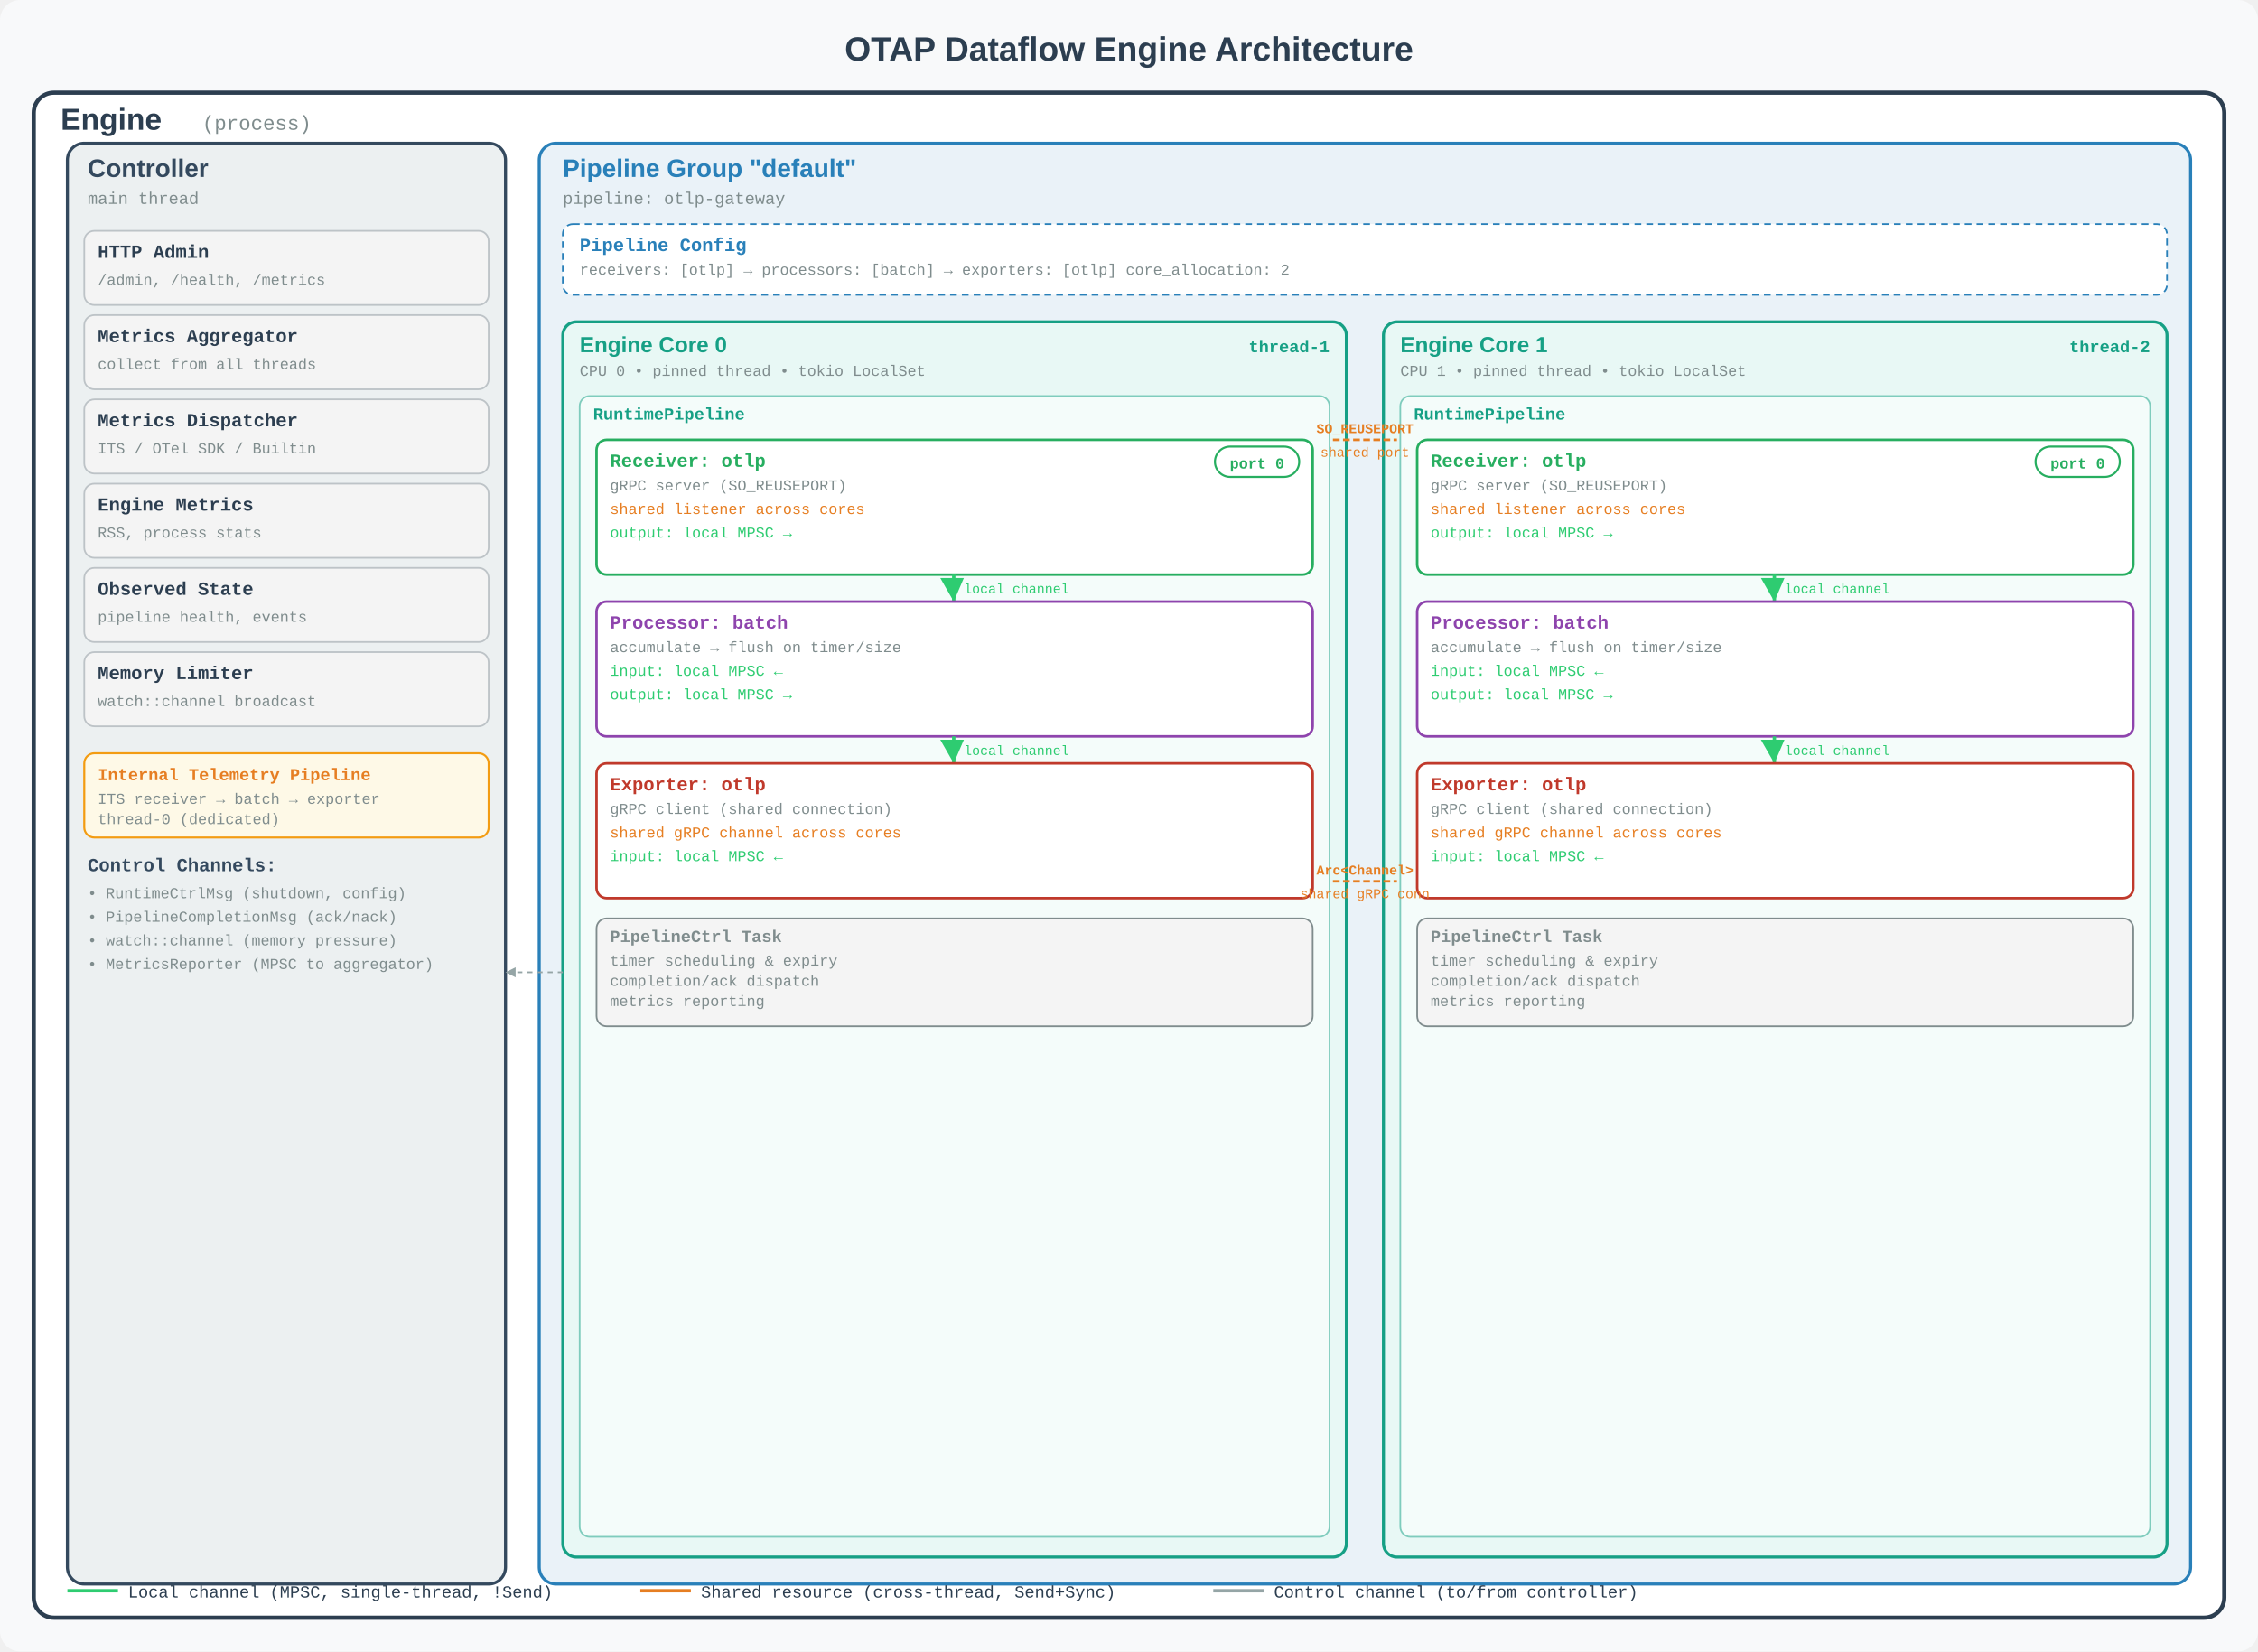
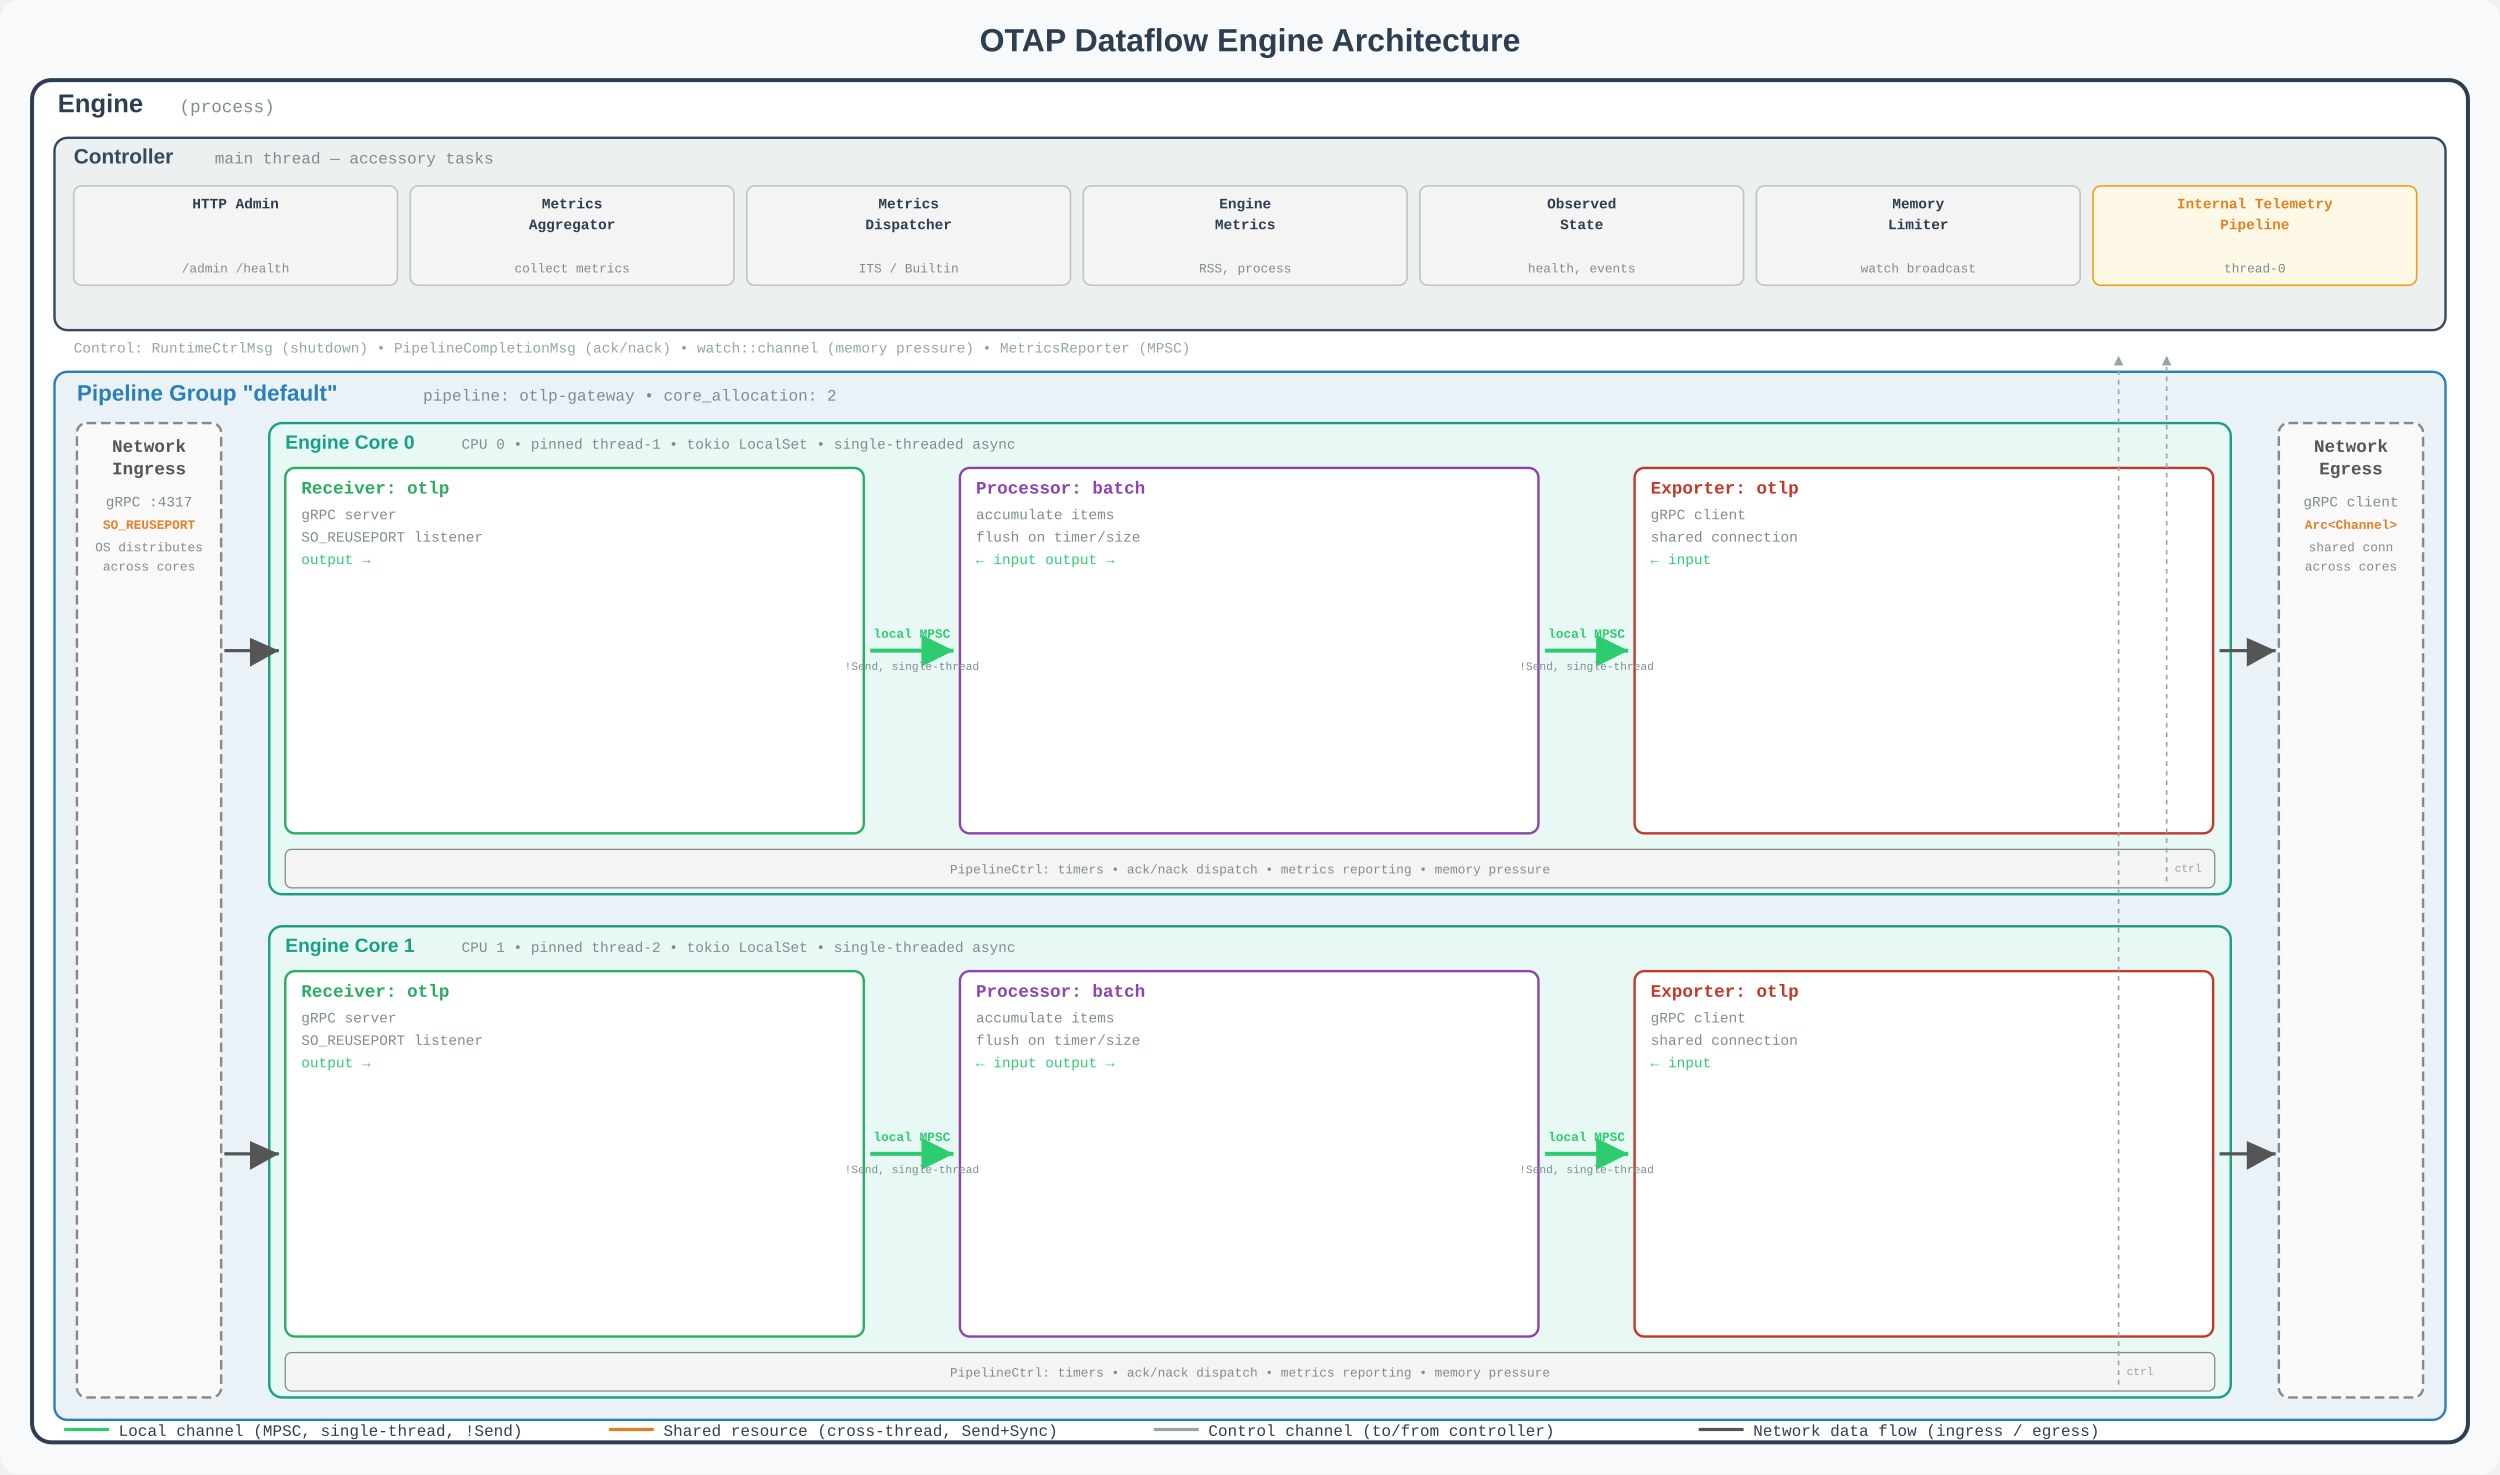
- <svg xmlns="http://www.w3.org/2000/svg" viewBox="0 0 1340 980" width="1340" height="980">
+ <svg xmlns="http://www.w3.org/2000/svg" viewBox="0 0 1560 920" width="1560" height="920">
  <defs>
-     <marker id="al" markerWidth="7" markerHeight="7" refX="7" refY="3" orient="auto">
-       <polygon points="0 0, 7 3, 0 7" fill="#2ecc71" />
+     <marker id="al" markerWidth="8" markerHeight="8" refX="8" refY="4" orient="auto">
+       <polygon points="0 0, 8 4, 0 8" fill="#2ecc71" />
    </marker>
-     <marker id="as" markerWidth="7" markerHeight="7" refX="7" refY="3" orient="auto">
-       <polygon points="0 0, 7 3, 0 7" fill="#e67e22" />
+     <marker id="as" markerWidth="8" markerHeight="8" refX="8" refY="4" orient="auto">
+       <polygon points="0 0, 8 4, 0 8" fill="#e67e22" />
    </marker>
    <marker id="ac" markerWidth="6" markerHeight="6" refX="6" refY="3" orient="auto">
      <polygon points="0 0, 6 3, 0 6" fill="#95a5a6" />
    </marker>
-     <marker id="at" markerWidth="7" markerHeight="7" refX="7" refY="3" orient="auto">
-       <polygon points="0 0, 7 3, 0 7" fill="#3498db" />
+     <marker id="at" markerWidth="8" markerHeight="8" refX="8" refY="4" orient="auto">
+       <polygon points="0 0, 8 4, 0 8" fill="#3498db" />
+     </marker>
+     <marker id="an" markerWidth="9" markerHeight="9" refX="9" refY="4" orient="auto">
+       <polygon points="0 0, 9 4, 0 9" fill="#555555" />
    </marker>
  </defs>
-   <rect width="1340" height="980" fill="#f8f9fa" rx="12" />
-   <rect x="20" y="55" width="1300" height="905" rx="12" fill="#ffffff" stroke="#2c3e50" stroke-width="2.5" />
-   <text x="36" y="77" font-family="'Segoe UI', 'Helvetica Neue', Arial, sans-serif" font-size="18" fill="#2c3e50" font-weight="bold" text-anchor="start">Engine</text>
-   <text x="120" y="77" font-family="Consolas, 'Courier New', monospace" font-size="12" fill="#7f8c8d" font-weight="normal" text-anchor="start">(process)</text>
-   <text x="670" y="36" font-family="'Segoe UI', 'Helvetica Neue', Arial, sans-serif" font-size="20" fill="#2c3e50" font-weight="bold" text-anchor="middle">OTAP Dataflow Engine Architecture</text>
-   <rect x="40" y="85" width="260" height="855" rx="10" fill="#ecf0f1" stroke="#34495e" stroke-width="1.8" />
-   <text x="52" y="105" font-family="'Segoe UI', 'Helvetica Neue', Arial, sans-serif" font-size="15" fill="#34495e" font-weight="bold" text-anchor="start">Controller</text>
-   <text x="52" y="121" font-family="Consolas, 'Courier New', monospace" font-size="10" fill="#7f8c8d" font-weight="normal" text-anchor="start">main thread</text>
-   <rect x="50" y="137" width="240" height="44" rx="6" fill="#f4f4f4" stroke="#bdc3c7" stroke-width="1" />
-   <text x="58" y="153" font-family="Consolas, 'Courier New', monospace" font-size="11" fill="#2c3e50" font-weight="bold" text-anchor="start">HTTP Admin</text>
-   <text x="58" y="169" font-family="Consolas, 'Courier New', monospace" font-size="9" fill="#7f8c8d" font-weight="normal" text-anchor="start">/admin, /health, /metrics</text>
-   <rect x="50" y="187" width="240" height="44" rx="6" fill="#f4f4f4" stroke="#bdc3c7" stroke-width="1" />
-   <text x="58" y="203" font-family="Consolas, 'Courier New', monospace" font-size="11" fill="#2c3e50" font-weight="bold" text-anchor="start">Metrics Aggregator</text>
-   <text x="58" y="219" font-family="Consolas, 'Courier New', monospace" font-size="9" fill="#7f8c8d" font-weight="normal" text-anchor="start">collect from all threads</text>
-   <rect x="50" y="237" width="240" height="44" rx="6" fill="#f4f4f4" stroke="#bdc3c7" stroke-width="1" />
-   <text x="58" y="253" font-family="Consolas, 'Courier New', monospace" font-size="11" fill="#2c3e50" font-weight="bold" text-anchor="start">Metrics Dispatcher</text>
-   <text x="58" y="269" font-family="Consolas, 'Courier New', monospace" font-size="9" fill="#7f8c8d" font-weight="normal" text-anchor="start">ITS / OTel SDK / Builtin</text>
-   <rect x="50" y="287" width="240" height="44" rx="6" fill="#f4f4f4" stroke="#bdc3c7" stroke-width="1" />
-   <text x="58" y="303" font-family="Consolas, 'Courier New', monospace" font-size="11" fill="#2c3e50" font-weight="bold" text-anchor="start">Engine Metrics</text>
-   <text x="58" y="319" font-family="Consolas, 'Courier New', monospace" font-size="9" fill="#7f8c8d" font-weight="normal" text-anchor="start">RSS, process stats</text>
-   <rect x="50" y="337" width="240" height="44" rx="6" fill="#f4f4f4" stroke="#bdc3c7" stroke-width="1" />
-   <text x="58" y="353" font-family="Consolas, 'Courier New', monospace" font-size="11" fill="#2c3e50" font-weight="bold" text-anchor="start">Observed State</text>
-   <text x="58" y="369" font-family="Consolas, 'Courier New', monospace" font-size="9" fill="#7f8c8d" font-weight="normal" text-anchor="start">pipeline health, events</text>
-   <rect x="50" y="387" width="240" height="44" rx="6" fill="#f4f4f4" stroke="#bdc3c7" stroke-width="1" />
-   <text x="58" y="403" font-family="Consolas, 'Courier New', monospace" font-size="11" fill="#2c3e50" font-weight="bold" text-anchor="start">Memory Limiter</text>
-   <text x="58" y="419" font-family="Consolas, 'Courier New', monospace" font-size="9" fill="#7f8c8d" font-weight="normal" text-anchor="start">watch::channel broadcast</text>
-   <rect x="50" y="447" width="240" height="50" rx="6" fill="#fef9e7" stroke="#f39c12" stroke-width="1.2" />
-   <text x="58" y="463" font-family="Consolas, 'Courier New', monospace" font-size="10" fill="#e67e22" font-weight="bold" text-anchor="start">Internal Telemetry Pipeline</text>
-   <text x="58" y="477" font-family="Consolas, 'Courier New', monospace" font-size="9" fill="#7f8c8d" font-weight="normal" text-anchor="start">ITS receiver → batch → exporter</text>
-   <text x="58" y="489" font-family="Consolas, 'Courier New', monospace" font-size="9" fill="#7f8c8d" font-weight="normal" text-anchor="start">thread-0 (dedicated)</text>
-   <text x="52" y="517" font-family="Consolas, 'Courier New', monospace" font-size="11" fill="#34495e" font-weight="bold" text-anchor="start">Control Channels:</text>
-   <text x="52" y="533" font-family="Consolas, 'Courier New', monospace" font-size="9" fill="#7f8c8d" font-weight="normal" text-anchor="start">• RuntimeCtrlMsg (shutdown, config)</text>
-   <text x="52" y="547" font-family="Consolas, 'Courier New', monospace" font-size="9" fill="#7f8c8d" font-weight="normal" text-anchor="start">• PipelineCompletionMsg (ack/nack)</text>
-   <text x="52" y="561" font-family="Consolas, 'Courier New', monospace" font-size="9" fill="#7f8c8d" font-weight="normal" text-anchor="start">• watch::channel (memory pressure)</text>
-   <text x="52" y="575" font-family="Consolas, 'Courier New', monospace" font-size="9" fill="#7f8c8d" font-weight="normal" text-anchor="start">• MetricsReporter (MPSC to aggregator)</text>
-   <rect x="320" y="85" width="980" height="855" rx="10" fill="#eaf2f8" stroke="#2980b9" stroke-width="1.8" />
-   <text x="334" y="105" font-family="'Segoe UI', 'Helvetica Neue', Arial, sans-serif" font-size="15" fill="#2980b9" font-weight="bold" text-anchor="start">Pipeline Group "default"</text>
-   <text x="334" y="121" font-family="Consolas, 'Courier New', monospace" font-size="10" fill="#7f8c8d" font-weight="normal" text-anchor="start">pipeline: otlp-gateway</text>
-   <rect x="334" y="133" width="952" height="42" rx="6" fill="#ffffff" stroke="#2980b9" stroke-width="1" stroke-dasharray="4,3" />
-   <text x="344" y="149" font-family="Consolas, 'Courier New', monospace" font-size="11" fill="#2980b9" font-weight="bold" text-anchor="start">Pipeline Config</text>
-   <text x="344" y="163" font-family="Consolas, 'Courier New', monospace" font-size="9" fill="#7f8c8d" font-weight="normal" text-anchor="start">receivers: [otlp]  →  processors: [batch]  →  exporters: [otlp]     core_allocation: 2</text>
-   <rect x="334" y="191" width="465" height="733" rx="8" fill="#e8f8f5" stroke="#16a085" stroke-width="1.8" />
-   <text x="344" y="209" font-family="'Segoe UI', 'Helvetica Neue', Arial, sans-serif" font-size="13" fill="#16a085" font-weight="bold" text-anchor="start">Engine Core 0</text>
-   <text x="344" y="223" font-family="Consolas, 'Courier New', monospace" font-size="9" fill="#7f8c8d" font-weight="normal" text-anchor="start">CPU 0  •  pinned thread  •  tokio LocalSet</text>
-   <text x="789" y="209" font-family="Consolas, 'Courier New', monospace" font-size="10" fill="#16a085" font-weight="bold" text-anchor="end">thread-1</text>
-   <rect x="344" y="235" width="445" height="677" rx="6" fill="#ffffff" stroke="#16a085" stroke-width="1" opacity="0.5" />
-   <text x="352" y="249" font-family="Consolas, 'Courier New', monospace" font-size="10" fill="#16a085" font-weight="bold" text-anchor="start">RuntimePipeline</text>
-   <rect x="354" y="261" width="425" height="80" rx="6" fill="#ffffff" stroke="#27ae60" stroke-width="1.5" />
-   <text x="362" y="277" font-family="Consolas, 'Courier New', monospace" font-size="11" fill="#27ae60" font-weight="bold" text-anchor="start">Receiver: otlp</text>
-   <text x="362" y="291" font-family="Consolas, 'Courier New', monospace" font-size="9" fill="#7f8c8d" font-weight="normal" text-anchor="start">gRPC server (SO_REUSEPORT)</text>
-   <text x="362" y="305" font-family="Consolas, 'Courier New', monospace" font-size="9" fill="#e67e22" font-weight="normal" text-anchor="start">shared listener across cores</text>
-   <text x="362" y="319" font-family="Consolas, 'Courier New', monospace" font-size="9" fill="#2ecc71" font-weight="normal" text-anchor="start">output: local MPSC →</text>
-   <rect x="721" y="265" width="50" height="18" rx="9" fill="#ffffff" stroke="#27ae60" stroke-width="1.2" />
-   <text x="746" y="278" font-family="Consolas, 'Courier New', monospace" font-size="9" fill="#27ae60" font-weight="bold" text-anchor="middle">port 0</text>
-   <line x1="566" y1="341" x2="566" y2="357" stroke="#2ecc71" stroke-width="2" marker-end="url(#al)" />
-   <text x="572" y="352" font-family="Consolas, 'Courier New', monospace" font-size="8" fill="#2ecc71" font-weight="normal" text-anchor="start">local channel</text>
-   <rect x="354" y="357" width="425" height="80" rx="6" fill="#ffffff" stroke="#8e44ad" stroke-width="1.5" />
-   <text x="362" y="373" font-family="Consolas, 'Courier New', monospace" font-size="11" fill="#8e44ad" font-weight="bold" text-anchor="start">Processor: batch</text>
-   <text x="362" y="387" font-family="Consolas, 'Courier New', monospace" font-size="9" fill="#7f8c8d" font-weight="normal" text-anchor="start">accumulate → flush on timer/size</text>
-   <text x="362" y="401" font-family="Consolas, 'Courier New', monospace" font-size="9" fill="#2ecc71" font-weight="normal" text-anchor="start">input: local MPSC ←</text>
-   <text x="362" y="415" font-family="Consolas, 'Courier New', monospace" font-size="9" fill="#2ecc71" font-weight="normal" text-anchor="start">output: local MPSC →</text>
-   <line x1="566" y1="437" x2="566" y2="453" stroke="#2ecc71" stroke-width="2" marker-end="url(#al)" />
-   <text x="572" y="448" font-family="Consolas, 'Courier New', monospace" font-size="8" fill="#2ecc71" font-weight="normal" text-anchor="start">local channel</text>
-   <rect x="354" y="453" width="425" height="80" rx="6" fill="#ffffff" stroke="#c0392b" stroke-width="1.5" />
-   <text x="362" y="469" font-family="Consolas, 'Courier New', monospace" font-size="11" fill="#c0392b" font-weight="bold" text-anchor="start">Exporter: otlp</text>
-   <text x="362" y="483" font-family="Consolas, 'Courier New', monospace" font-size="9" fill="#7f8c8d" font-weight="normal" text-anchor="start">gRPC client (shared connection)</text>
-   <text x="362" y="497" font-family="Consolas, 'Courier New', monospace" font-size="9" fill="#e67e22" font-weight="normal" text-anchor="start">shared gRPC channel across cores</text>
-   <text x="362" y="511" font-family="Consolas, 'Courier New', monospace" font-size="9" fill="#2ecc71" font-weight="normal" text-anchor="start">input: local MPSC ←</text>
-   <rect x="354" y="545" width="425" height="64" rx="6" fill="#f4f4f4" stroke="#7f8c8d" stroke-width="1" />
-   <text x="362" y="559" font-family="Consolas, 'Courier New', monospace" font-size="10" fill="#7f8c8d" font-weight="bold" text-anchor="start">PipelineCtrl Task</text>
-   <text x="362" y="573" font-family="Consolas, 'Courier New', monospace" font-size="9" fill="#7f8c8d" font-weight="normal" text-anchor="start">timer scheduling &amp; expiry</text>
-   <text x="362" y="585" font-family="Consolas, 'Courier New', monospace" font-size="9" fill="#7f8c8d" font-weight="normal" text-anchor="start">completion/ack dispatch</text>
-   <text x="362" y="597" font-family="Consolas, 'Courier New', monospace" font-size="9" fill="#7f8c8d" font-weight="normal" text-anchor="start">metrics reporting</text>
-   <line x1="334" y1="577" x2="300" y2="577" stroke="#95a5a6" stroke-width="1" stroke-dasharray="3,3" marker-end="url(#ac)" />
-   <rect x="821" y="191" width="465" height="733" rx="8" fill="#e8f8f5" stroke="#16a085" stroke-width="1.8" />
-   <text x="831" y="209" font-family="'Segoe UI', 'Helvetica Neue', Arial, sans-serif" font-size="13" fill="#16a085" font-weight="bold" text-anchor="start">Engine Core 1</text>
-   <text x="831" y="223" font-family="Consolas, 'Courier New', monospace" font-size="9" fill="#7f8c8d" font-weight="normal" text-anchor="start">CPU 1  •  pinned thread  •  tokio LocalSet</text>
-   <text x="1276" y="209" font-family="Consolas, 'Courier New', monospace" font-size="10" fill="#16a085" font-weight="bold" text-anchor="end">thread-2</text>
-   <rect x="831" y="235" width="445" height="677" rx="6" fill="#ffffff" stroke="#16a085" stroke-width="1" opacity="0.5" />
-   <text x="839" y="249" font-family="Consolas, 'Courier New', monospace" font-size="10" fill="#16a085" font-weight="bold" text-anchor="start">RuntimePipeline</text>
-   <rect x="841" y="261" width="425" height="80" rx="6" fill="#ffffff" stroke="#27ae60" stroke-width="1.5" />
-   <text x="849" y="277" font-family="Consolas, 'Courier New', monospace" font-size="11" fill="#27ae60" font-weight="bold" text-anchor="start">Receiver: otlp</text>
-   <text x="849" y="291" font-family="Consolas, 'Courier New', monospace" font-size="9" fill="#7f8c8d" font-weight="normal" text-anchor="start">gRPC server (SO_REUSEPORT)</text>
-   <text x="849" y="305" font-family="Consolas, 'Courier New', monospace" font-size="9" fill="#e67e22" font-weight="normal" text-anchor="start">shared listener across cores</text>
-   <text x="849" y="319" font-family="Consolas, 'Courier New', monospace" font-size="9" fill="#2ecc71" font-weight="normal" text-anchor="start">output: local MPSC →</text>
-   <rect x="1208" y="265" width="50" height="18" rx="9" fill="#ffffff" stroke="#27ae60" stroke-width="1.2" />
-   <text x="1233" y="278" font-family="Consolas, 'Courier New', monospace" font-size="9" fill="#27ae60" font-weight="bold" text-anchor="middle">port 0</text>
-   <line x1="1053" y1="341" x2="1053" y2="357" stroke="#2ecc71" stroke-width="2" marker-end="url(#al)" />
-   <text x="1059" y="352" font-family="Consolas, 'Courier New', monospace" font-size="8" fill="#2ecc71" font-weight="normal" text-anchor="start">local channel</text>
-   <rect x="841" y="357" width="425" height="80" rx="6" fill="#ffffff" stroke="#8e44ad" stroke-width="1.5" />
-   <text x="849" y="373" font-family="Consolas, 'Courier New', monospace" font-size="11" fill="#8e44ad" font-weight="bold" text-anchor="start">Processor: batch</text>
-   <text x="849" y="387" font-family="Consolas, 'Courier New', monospace" font-size="9" fill="#7f8c8d" font-weight="normal" text-anchor="start">accumulate → flush on timer/size</text>
-   <text x="849" y="401" font-family="Consolas, 'Courier New', monospace" font-size="9" fill="#2ecc71" font-weight="normal" text-anchor="start">input: local MPSC ←</text>
-   <text x="849" y="415" font-family="Consolas, 'Courier New', monospace" font-size="9" fill="#2ecc71" font-weight="normal" text-anchor="start">output: local MPSC →</text>
-   <line x1="1053" y1="437" x2="1053" y2="453" stroke="#2ecc71" stroke-width="2" marker-end="url(#al)" />
-   <text x="1059" y="448" font-family="Consolas, 'Courier New', monospace" font-size="8" fill="#2ecc71" font-weight="normal" text-anchor="start">local channel</text>
-   <rect x="841" y="453" width="425" height="80" rx="6" fill="#ffffff" stroke="#c0392b" stroke-width="1.5" />
-   <text x="849" y="469" font-family="Consolas, 'Courier New', monospace" font-size="11" fill="#c0392b" font-weight="bold" text-anchor="start">Exporter: otlp</text>
-   <text x="849" y="483" font-family="Consolas, 'Courier New', monospace" font-size="9" fill="#7f8c8d" font-weight="normal" text-anchor="start">gRPC client (shared connection)</text>
-   <text x="849" y="497" font-family="Consolas, 'Courier New', monospace" font-size="9" fill="#e67e22" font-weight="normal" text-anchor="start">shared gRPC channel across cores</text>
-   <text x="849" y="511" font-family="Consolas, 'Courier New', monospace" font-size="9" fill="#2ecc71" font-weight="normal" text-anchor="start">input: local MPSC ←</text>
-   <rect x="841" y="545" width="425" height="64" rx="6" fill="#f4f4f4" stroke="#7f8c8d" stroke-width="1" />
-   <text x="849" y="559" font-family="Consolas, 'Courier New', monospace" font-size="10" fill="#7f8c8d" font-weight="bold" text-anchor="start">PipelineCtrl Task</text>
-   <text x="849" y="573" font-family="Consolas, 'Courier New', monospace" font-size="9" fill="#7f8c8d" font-weight="normal" text-anchor="start">timer scheduling &amp; expiry</text>
-   <text x="849" y="585" font-family="Consolas, 'Courier New', monospace" font-size="9" fill="#7f8c8d" font-weight="normal" text-anchor="start">completion/ack dispatch</text>
-   <text x="849" y="597" font-family="Consolas, 'Courier New', monospace" font-size="9" fill="#7f8c8d" font-weight="normal" text-anchor="start">metrics reporting</text>
-   <line x1="791" y1="261" x2="829" y2="261" stroke="#e67e22" stroke-width="1.5" stroke-dasharray="4,2" />
-   <text x="810" y="257" font-family="Consolas, 'Courier New', monospace" font-size="8" fill="#e67e22" font-weight="bold" text-anchor="middle">SO_REUSEPORT</text>
-   <text x="810" y="271" font-family="Consolas, 'Courier New', monospace" font-size="8" fill="#e67e22" font-weight="normal" text-anchor="middle">shared port</text>
-   <line x1="791" y1="523" x2="829" y2="523" stroke="#e67e22" stroke-width="1.5" stroke-dasharray="4,2" />
-   <text x="810" y="519" font-family="Consolas, 'Courier New', monospace" font-size="8" fill="#e67e22" font-weight="bold" text-anchor="middle">Arc&lt;Channel&gt;</text>
-   <text x="810" y="533" font-family="Consolas, 'Courier New', monospace" font-size="8" fill="#e67e22" font-weight="normal" text-anchor="middle">shared gRPC conn</text>
-   <line x1="40" y1="944" x2="70" y2="944" stroke="#2ecc71" stroke-width="2" />
-   <text x="76" y="948" font-family="Consolas, 'Courier New', monospace" font-size="10" fill="#2c3e50" font-weight="normal" text-anchor="start">Local channel (MPSC, single-thread, !Send)</text>
-   <line x1="380" y1="944" x2="410" y2="944" stroke="#e67e22" stroke-width="2" />
-   <text x="416" y="948" font-family="Consolas, 'Courier New', monospace" font-size="10" fill="#2c3e50" font-weight="normal" text-anchor="start">Shared resource (cross-thread, Send+Sync)</text>
-   <line x1="720" y1="944" x2="750" y2="944" stroke="#95a5a6" stroke-width="2" />
-   <text x="756" y="948" font-family="Consolas, 'Courier New', monospace" font-size="10" fill="#2c3e50" font-weight="normal" text-anchor="start">Control channel (to/from controller)</text>
+   <rect width="1560" height="920" fill="#f8f9fa" rx="12" />
+   <text x="780" y="32" font-family="'Segoe UI', 'Helvetica Neue', Arial, sans-serif" font-size="20" fill="#2c3e50" font-weight="bold" text-anchor="middle">OTAP Dataflow Engine Architecture</text>
+   <rect x="20" y="50" width="1520" height="850" rx="12" fill="#ffffff" stroke="#2c3e50" stroke-width="2.5" />
+   <text x="36" y="70" font-family="'Segoe UI', 'Helvetica Neue', Arial, sans-serif" font-size="16" fill="#2c3e50" font-weight="bold" text-anchor="start">Engine</text>
+   <text x="112" y="70" font-family="Consolas, 'Courier New', monospace" font-size="11" fill="#7f8c8d" font-weight="normal" text-anchor="start">(process)</text>
+   <rect x="34" y="86" width="1492" height="120" rx="8" fill="#ecf0f1" stroke="#34495e" stroke-width="1.5" />
+   <text x="46" y="102" font-family="'Segoe UI', 'Helvetica Neue', Arial, sans-serif" font-size="13" fill="#34495e" font-weight="bold" text-anchor="start">Controller</text>
+   <text x="134" y="102" font-family="Consolas, 'Courier New', monospace" font-size="10" fill="#7f8c8d" font-weight="normal" text-anchor="start">main thread — accessory tasks</text>
+   <rect x="46" y="116" width="202" height="62" rx="5" fill="#f4f4f4" stroke="#bdc3c7" stroke-width="1" />
+   <text x="147" y="130" font-family="Consolas, 'Courier New', monospace" font-size="9" fill="#2c3e50" font-weight="bold" text-anchor="middle">HTTP Admin</text>
+   <text x="147" y="170" font-family="Consolas, 'Courier New', monospace" font-size="8" fill="#7f8c8d" font-weight="normal" text-anchor="middle">/admin /health</text>
+   <rect x="256" y="116" width="202" height="62" rx="5" fill="#f4f4f4" stroke="#bdc3c7" stroke-width="1" />
+   <text x="357" y="130" font-family="Consolas, 'Courier New', monospace" font-size="9" fill="#2c3e50" font-weight="bold" text-anchor="middle">Metrics</text>
+   <text x="357" y="143" font-family="Consolas, 'Courier New', monospace" font-size="9" fill="#2c3e50" font-weight="bold" text-anchor="middle">Aggregator</text>
+   <text x="357" y="170" font-family="Consolas, 'Courier New', monospace" font-size="8" fill="#7f8c8d" font-weight="normal" text-anchor="middle">collect metrics</text>
+   <rect x="466" y="116" width="202" height="62" rx="5" fill="#f4f4f4" stroke="#bdc3c7" stroke-width="1" />
+   <text x="567" y="130" font-family="Consolas, 'Courier New', monospace" font-size="9" fill="#2c3e50" font-weight="bold" text-anchor="middle">Metrics</text>
+   <text x="567" y="143" font-family="Consolas, 'Courier New', monospace" font-size="9" fill="#2c3e50" font-weight="bold" text-anchor="middle">Dispatcher</text>
+   <text x="567" y="170" font-family="Consolas, 'Courier New', monospace" font-size="8" fill="#7f8c8d" font-weight="normal" text-anchor="middle">ITS / Builtin</text>
+   <rect x="676" y="116" width="202" height="62" rx="5" fill="#f4f4f4" stroke="#bdc3c7" stroke-width="1" />
+   <text x="777" y="130" font-family="Consolas, 'Courier New', monospace" font-size="9" fill="#2c3e50" font-weight="bold" text-anchor="middle">Engine</text>
+   <text x="777" y="143" font-family="Consolas, 'Courier New', monospace" font-size="9" fill="#2c3e50" font-weight="bold" text-anchor="middle">Metrics</text>
+   <text x="777" y="170" font-family="Consolas, 'Courier New', monospace" font-size="8" fill="#7f8c8d" font-weight="normal" text-anchor="middle">RSS, process</text>
+   <rect x="886" y="116" width="202" height="62" rx="5" fill="#f4f4f4" stroke="#bdc3c7" stroke-width="1" />
+   <text x="987" y="130" font-family="Consolas, 'Courier New', monospace" font-size="9" fill="#2c3e50" font-weight="bold" text-anchor="middle">Observed</text>
+   <text x="987" y="143" font-family="Consolas, 'Courier New', monospace" font-size="9" fill="#2c3e50" font-weight="bold" text-anchor="middle">State</text>
+   <text x="987" y="170" font-family="Consolas, 'Courier New', monospace" font-size="8" fill="#7f8c8d" font-weight="normal" text-anchor="middle">health, events</text>
+   <rect x="1096" y="116" width="202" height="62" rx="5" fill="#f4f4f4" stroke="#bdc3c7" stroke-width="1" />
+   <text x="1197" y="130" font-family="Consolas, 'Courier New', monospace" font-size="9" fill="#2c3e50" font-weight="bold" text-anchor="middle">Memory</text>
+   <text x="1197" y="143" font-family="Consolas, 'Courier New', monospace" font-size="9" fill="#2c3e50" font-weight="bold" text-anchor="middle">Limiter</text>
+   <text x="1197" y="170" font-family="Consolas, 'Courier New', monospace" font-size="8" fill="#7f8c8d" font-weight="normal" text-anchor="middle">watch broadcast</text>
+   <rect x="1306" y="116" width="202" height="62" rx="5" fill="#fef9e7" stroke="#f39c12" stroke-width="1" />
+   <text x="1407" y="130" font-family="Consolas, 'Courier New', monospace" font-size="9" fill="#e67e22" font-weight="bold" text-anchor="middle">Internal Telemetry</text>
+   <text x="1407" y="143" font-family="Consolas, 'Courier New', monospace" font-size="9" fill="#e67e22" font-weight="bold" text-anchor="middle">Pipeline</text>
+   <text x="1407" y="170" font-family="Consolas, 'Courier New', monospace" font-size="8" fill="#7f8c8d" font-weight="normal" text-anchor="middle">thread-0</text>
+   <text x="46" y="220" font-family="Consolas, 'Courier New', monospace" font-size="9" fill="#95a5a6" font-weight="normal" text-anchor="start">Control: RuntimeCtrlMsg (shutdown)  •  PipelineCompletionMsg (ack/nack)  •  watch::channel (memory pressure)  •  MetricsReporter (MPSC)</text>
+   <rect x="34" y="232" width="1492" height="654" rx="8" fill="#eaf2f8" stroke="#2980b9" stroke-width="1.5" />
+   <text x="48" y="250" font-family="'Segoe UI', 'Helvetica Neue', Arial, sans-serif" font-size="14" fill="#2980b9" font-weight="bold" text-anchor="start">Pipeline Group "default"</text>
+   <text x="264" y="250" font-family="Consolas, 'Courier New', monospace" font-size="10" fill="#7f8c8d" font-weight="normal" text-anchor="start">pipeline: otlp-gateway  •  core_allocation: 2</text>
+   <rect x="48" y="264" width="90" height="608" rx="6" fill="#f9f9f9" stroke="#888888" stroke-width="1.5" stroke-dasharray="6,3" />
+   <text x="93" y="282" font-family="Consolas, 'Courier New', monospace" font-size="11" fill="#555555" font-weight="bold" text-anchor="middle">Network</text>
+   <text x="93" y="296" font-family="Consolas, 'Courier New', monospace" font-size="11" fill="#555555" font-weight="bold" text-anchor="middle">Ingress</text>
+   <text x="93" y="316" font-family="Consolas, 'Courier New', monospace" font-size="9" fill="#7f8c8d" font-weight="normal" text-anchor="middle">gRPC :4317</text>
+   <text x="93" y="330" font-family="Consolas, 'Courier New', monospace" font-size="8" fill="#e67e22" font-weight="bold" text-anchor="middle">SO_REUSEPORT</text>
+   <text x="93" y="344" font-family="Consolas, 'Courier New', monospace" font-size="8" fill="#7f8c8d" font-weight="normal" text-anchor="middle">OS distributes</text>
+   <text x="93" y="356" font-family="Consolas, 'Courier New', monospace" font-size="8" fill="#7f8c8d" font-weight="normal" text-anchor="middle">across cores</text>
+   <rect x="1422" y="264" width="90" height="608" rx="6" fill="#f9f9f9" stroke="#888888" stroke-width="1.5" stroke-dasharray="6,3" />
+   <text x="1467" y="282" font-family="Consolas, 'Courier New', monospace" font-size="11" fill="#555555" font-weight="bold" text-anchor="middle">Network</text>
+   <text x="1467" y="296" font-family="Consolas, 'Courier New', monospace" font-size="11" fill="#555555" font-weight="bold" text-anchor="middle">Egress</text>
+   <text x="1467" y="316" font-family="Consolas, 'Courier New', monospace" font-size="9" fill="#7f8c8d" font-weight="normal" text-anchor="middle">gRPC client</text>
+   <text x="1467" y="330" font-family="Consolas, 'Courier New', monospace" font-size="8" fill="#e67e22" font-weight="bold" text-anchor="middle">Arc&lt;Channel&gt;</text>
+   <text x="1467" y="344" font-family="Consolas, 'Courier New', monospace" font-size="8" fill="#7f8c8d" font-weight="normal" text-anchor="middle">shared conn</text>
+   <text x="1467" y="356" font-family="Consolas, 'Courier New', monospace" font-size="8" fill="#7f8c8d" font-weight="normal" text-anchor="middle">across cores</text>
+   <rect x="168" y="264" width="1224" height="294" rx="8" fill="#e8f8f5" stroke="#16a085" stroke-width="1.5" />
+   <text x="178" y="280" font-family="'Segoe UI', 'Helvetica Neue', Arial, sans-serif" font-size="12" fill="#16a085" font-weight="bold" text-anchor="start">Engine Core 0</text>
+   <text x="288" y="280" font-family="Consolas, 'Courier New', monospace" font-size="9" fill="#7f8c8d" font-weight="normal" text-anchor="start">CPU 0  •  pinned thread-1  •  tokio LocalSet  •  single-threaded async</text>
+   <rect x="178" y="292" width="361" height="228" rx="6" fill="#ffffff" stroke="#27ae60" stroke-width="1.5" />
+   <text x="188" y="308" font-family="Consolas, 'Courier New', monospace" font-size="11" fill="#27ae60" font-weight="bold" text-anchor="start">Receiver: otlp</text>
+   <text x="188" y="324" font-family="Consolas, 'Courier New', monospace" font-size="9" fill="#7f8c8d" font-weight="normal" text-anchor="start">gRPC server</text>
+   <text x="188" y="338" font-family="Consolas, 'Courier New', monospace" font-size="9" fill="#7f8c8d" font-weight="normal" text-anchor="start">SO_REUSEPORT listener</text>
+   <text x="188" y="352" font-family="Consolas, 'Courier New', monospace" font-size="9" fill="#2ecc71" font-weight="normal" text-anchor="start">output →</text>
+   <rect x="599" y="292" width="361" height="228" rx="6" fill="#ffffff" stroke="#8e44ad" stroke-width="1.5" />
+   <text x="609" y="308" font-family="Consolas, 'Courier New', monospace" font-size="11" fill="#8e44ad" font-weight="bold" text-anchor="start">Processor: batch</text>
+   <text x="609" y="324" font-family="Consolas, 'Courier New', monospace" font-size="9" fill="#7f8c8d" font-weight="normal" text-anchor="start">accumulate items</text>
+   <text x="609" y="338" font-family="Consolas, 'Courier New', monospace" font-size="9" fill="#7f8c8d" font-weight="normal" text-anchor="start">flush on timer/size</text>
+   <text x="609" y="352" font-family="Consolas, 'Courier New', monospace" font-size="9" fill="#2ecc71" font-weight="normal" text-anchor="start">← input  output →</text>
+   <rect x="1020" y="292" width="361" height="228" rx="6" fill="#ffffff" stroke="#c0392b" stroke-width="1.5" />
+   <text x="1030" y="308" font-family="Consolas, 'Courier New', monospace" font-size="11" fill="#c0392b" font-weight="bold" text-anchor="start">Exporter: otlp</text>
+   <text x="1030" y="324" font-family="Consolas, 'Courier New', monospace" font-size="9" fill="#7f8c8d" font-weight="normal" text-anchor="start">gRPC client</text>
+   <text x="1030" y="338" font-family="Consolas, 'Courier New', monospace" font-size="9" fill="#7f8c8d" font-weight="normal" text-anchor="start">shared connection</text>
+   <text x="1030" y="352" font-family="Consolas, 'Courier New', monospace" font-size="9" fill="#2ecc71" font-weight="normal" text-anchor="start">← input</text>
+   <line x1="543" y1="406" x2="595" y2="406" stroke="#2ecc71" stroke-width="2.5" marker-end="url(#al)" />
+   <text x="569" y="398" font-family="Consolas, 'Courier New', monospace" font-size="8" fill="#2ecc71" font-weight="bold" text-anchor="middle">local MPSC</text>
+   <text x="569" y="418" font-family="Consolas, 'Courier New', monospace" font-size="7" fill="#7f8c8d" font-weight="normal" text-anchor="middle">!Send, single-thread</text>
+   <line x1="964" y1="406" x2="1016" y2="406" stroke="#2ecc71" stroke-width="2.5" marker-end="url(#al)" />
+   <text x="990" y="398" font-family="Consolas, 'Courier New', monospace" font-size="8" fill="#2ecc71" font-weight="bold" text-anchor="middle">local MPSC</text>
+   <text x="990" y="418" font-family="Consolas, 'Courier New', monospace" font-size="7" fill="#7f8c8d" font-weight="normal" text-anchor="middle">!Send, single-thread</text>
+   <rect x="178" y="530" width="1204" height="24" rx="4" fill="#f4f4f4" stroke="#7f8c8d" stroke-width="0.8" />
+   <text x="780" y="545" font-family="Consolas, 'Courier New', monospace" font-size="8" fill="#7f8c8d" font-weight="normal" text-anchor="middle">PipelineCtrl: timers  •  ack/nack dispatch  •  metrics reporting  •  memory pressure</text>
+   <line x1="140" y1="406" x2="174" y2="406" stroke="#555555" stroke-width="2" marker-end="url(#an)" />
+   <line x1="1385" y1="406" x2="1420" y2="406" stroke="#555555" stroke-width="2" marker-end="url(#an)" />
+   <rect x="168" y="578" width="1224" height="294" rx="8" fill="#e8f8f5" stroke="#16a085" stroke-width="1.5" />
+   <text x="178" y="594" font-family="'Segoe UI', 'Helvetica Neue', Arial, sans-serif" font-size="12" fill="#16a085" font-weight="bold" text-anchor="start">Engine Core 1</text>
+   <text x="288" y="594" font-family="Consolas, 'Courier New', monospace" font-size="9" fill="#7f8c8d" font-weight="normal" text-anchor="start">CPU 1  •  pinned thread-2  •  tokio LocalSet  •  single-threaded async</text>
+   <rect x="178" y="606" width="361" height="228" rx="6" fill="#ffffff" stroke="#27ae60" stroke-width="1.5" />
+   <text x="188" y="622" font-family="Consolas, 'Courier New', monospace" font-size="11" fill="#27ae60" font-weight="bold" text-anchor="start">Receiver: otlp</text>
+   <text x="188" y="638" font-family="Consolas, 'Courier New', monospace" font-size="9" fill="#7f8c8d" font-weight="normal" text-anchor="start">gRPC server</text>
+   <text x="188" y="652" font-family="Consolas, 'Courier New', monospace" font-size="9" fill="#7f8c8d" font-weight="normal" text-anchor="start">SO_REUSEPORT listener</text>
+   <text x="188" y="666" font-family="Consolas, 'Courier New', monospace" font-size="9" fill="#2ecc71" font-weight="normal" text-anchor="start">output →</text>
+   <rect x="599" y="606" width="361" height="228" rx="6" fill="#ffffff" stroke="#8e44ad" stroke-width="1.5" />
+   <text x="609" y="622" font-family="Consolas, 'Courier New', monospace" font-size="11" fill="#8e44ad" font-weight="bold" text-anchor="start">Processor: batch</text>
+   <text x="609" y="638" font-family="Consolas, 'Courier New', monospace" font-size="9" fill="#7f8c8d" font-weight="normal" text-anchor="start">accumulate items</text>
+   <text x="609" y="652" font-family="Consolas, 'Courier New', monospace" font-size="9" fill="#7f8c8d" font-weight="normal" text-anchor="start">flush on timer/size</text>
+   <text x="609" y="666" font-family="Consolas, 'Courier New', monospace" font-size="9" fill="#2ecc71" font-weight="normal" text-anchor="start">← input  output →</text>
+   <rect x="1020" y="606" width="361" height="228" rx="6" fill="#ffffff" stroke="#c0392b" stroke-width="1.5" />
+   <text x="1030" y="622" font-family="Consolas, 'Courier New', monospace" font-size="11" fill="#c0392b" font-weight="bold" text-anchor="start">Exporter: otlp</text>
+   <text x="1030" y="638" font-family="Consolas, 'Courier New', monospace" font-size="9" fill="#7f8c8d" font-weight="normal" text-anchor="start">gRPC client</text>
+   <text x="1030" y="652" font-family="Consolas, 'Courier New', monospace" font-size="9" fill="#7f8c8d" font-weight="normal" text-anchor="start">shared connection</text>
+   <text x="1030" y="666" font-family="Consolas, 'Courier New', monospace" font-size="9" fill="#2ecc71" font-weight="normal" text-anchor="start">← input</text>
+   <line x1="543" y1="720" x2="595" y2="720" stroke="#2ecc71" stroke-width="2.5" marker-end="url(#al)" />
+   <text x="569" y="712" font-family="Consolas, 'Courier New', monospace" font-size="8" fill="#2ecc71" font-weight="bold" text-anchor="middle">local MPSC</text>
+   <text x="569" y="732" font-family="Consolas, 'Courier New', monospace" font-size="7" fill="#7f8c8d" font-weight="normal" text-anchor="middle">!Send, single-thread</text>
+   <line x1="964" y1="720" x2="1016" y2="720" stroke="#2ecc71" stroke-width="2.5" marker-end="url(#al)" />
+   <text x="990" y="712" font-family="Consolas, 'Courier New', monospace" font-size="8" fill="#2ecc71" font-weight="bold" text-anchor="middle">local MPSC</text>
+   <text x="990" y="732" font-family="Consolas, 'Courier New', monospace" font-size="7" fill="#7f8c8d" font-weight="normal" text-anchor="middle">!Send, single-thread</text>
+   <rect x="178" y="844" width="1204" height="24" rx="4" fill="#f4f4f4" stroke="#7f8c8d" stroke-width="0.8" />
+   <text x="780" y="859" font-family="Consolas, 'Courier New', monospace" font-size="8" fill="#7f8c8d" font-weight="normal" text-anchor="middle">PipelineCtrl: timers  •  ack/nack dispatch  •  metrics reporting  •  memory pressure</text>
+   <line x1="140" y1="720" x2="174" y2="720" stroke="#555555" stroke-width="2" marker-end="url(#an)" />
+   <line x1="1385" y1="720" x2="1420" y2="720" stroke="#555555" stroke-width="2" marker-end="url(#an)" />
+   <line x1="1352" y1="550" x2="1352" y2="222" stroke="#95a5a6" stroke-width="1" stroke-dasharray="3,3" marker-end="url(#ac)" />
+   <text x="1357" y="544" font-family="Consolas, 'Courier New', monospace" font-size="7" fill="#95a5a6" font-weight="normal" text-anchor="start">ctrl</text>
+   <line x1="1322" y1="864" x2="1322" y2="222" stroke="#95a5a6" stroke-width="1" stroke-dasharray="3,3" marker-end="url(#ac)" />
+   <text x="1327" y="858" font-family="Consolas, 'Courier New', monospace" font-size="7" fill="#95a5a6" font-weight="normal" text-anchor="start">ctrl</text>
+   <line x1="40" y1="892" x2="68" y2="892" stroke="#2ecc71" stroke-width="2" />
+   <text x="74" y="896" font-family="Consolas, 'Courier New', monospace" font-size="10" fill="#2c3e50" font-weight="normal" text-anchor="start">Local channel (MPSC, single-thread, !Send)</text>
+   <line x1="380" y1="892" x2="408" y2="892" stroke="#e67e22" stroke-width="2" />
+   <text x="414" y="896" font-family="Consolas, 'Courier New', monospace" font-size="10" fill="#2c3e50" font-weight="normal" text-anchor="start">Shared resource (cross-thread, Send+Sync)</text>
+   <line x1="720" y1="892" x2="748" y2="892" stroke="#95a5a6" stroke-width="2" />
+   <text x="754" y="896" font-family="Consolas, 'Courier New', monospace" font-size="10" fill="#2c3e50" font-weight="normal" text-anchor="start">Control channel (to/from controller)</text>
+   <line x1="1060" y1="892" x2="1088" y2="892" stroke="#555555" stroke-width="2" />
+   <text x="1094" y="896" font-family="Consolas, 'Courier New', monospace" font-size="10" fill="#2c3e50" font-weight="normal" text-anchor="start">Network data flow (ingress / egress)</text>
</svg>
